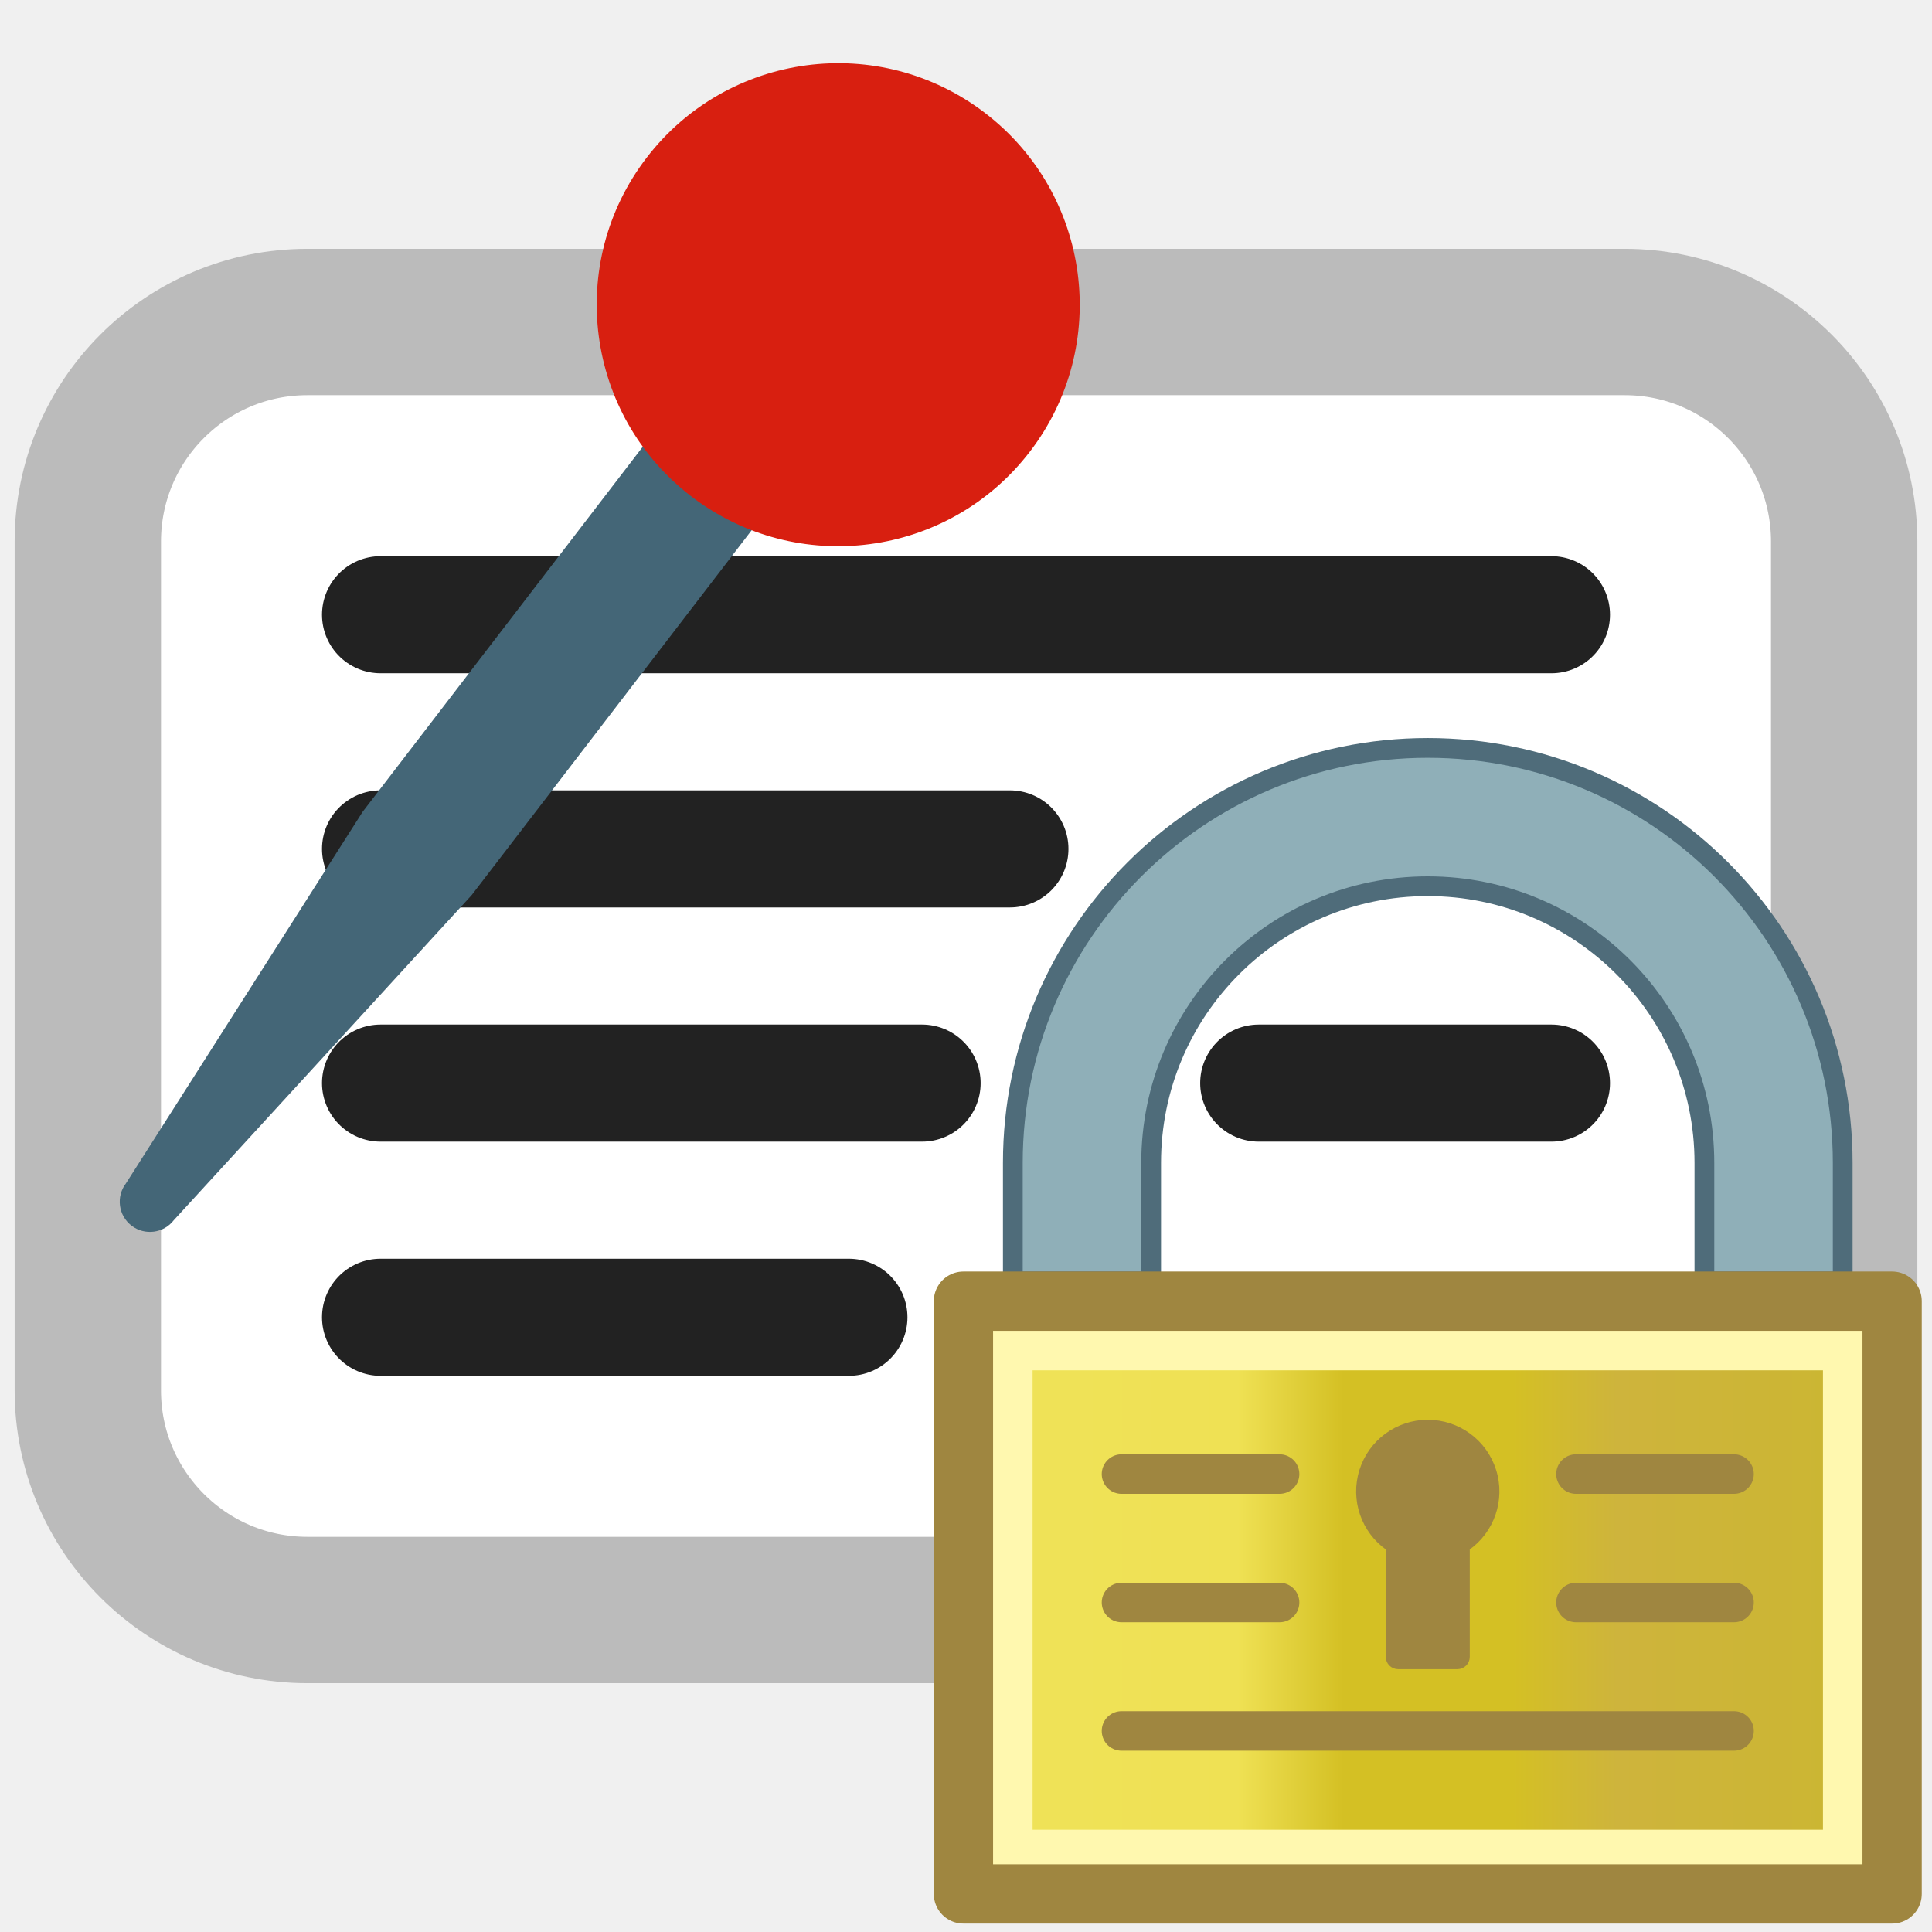
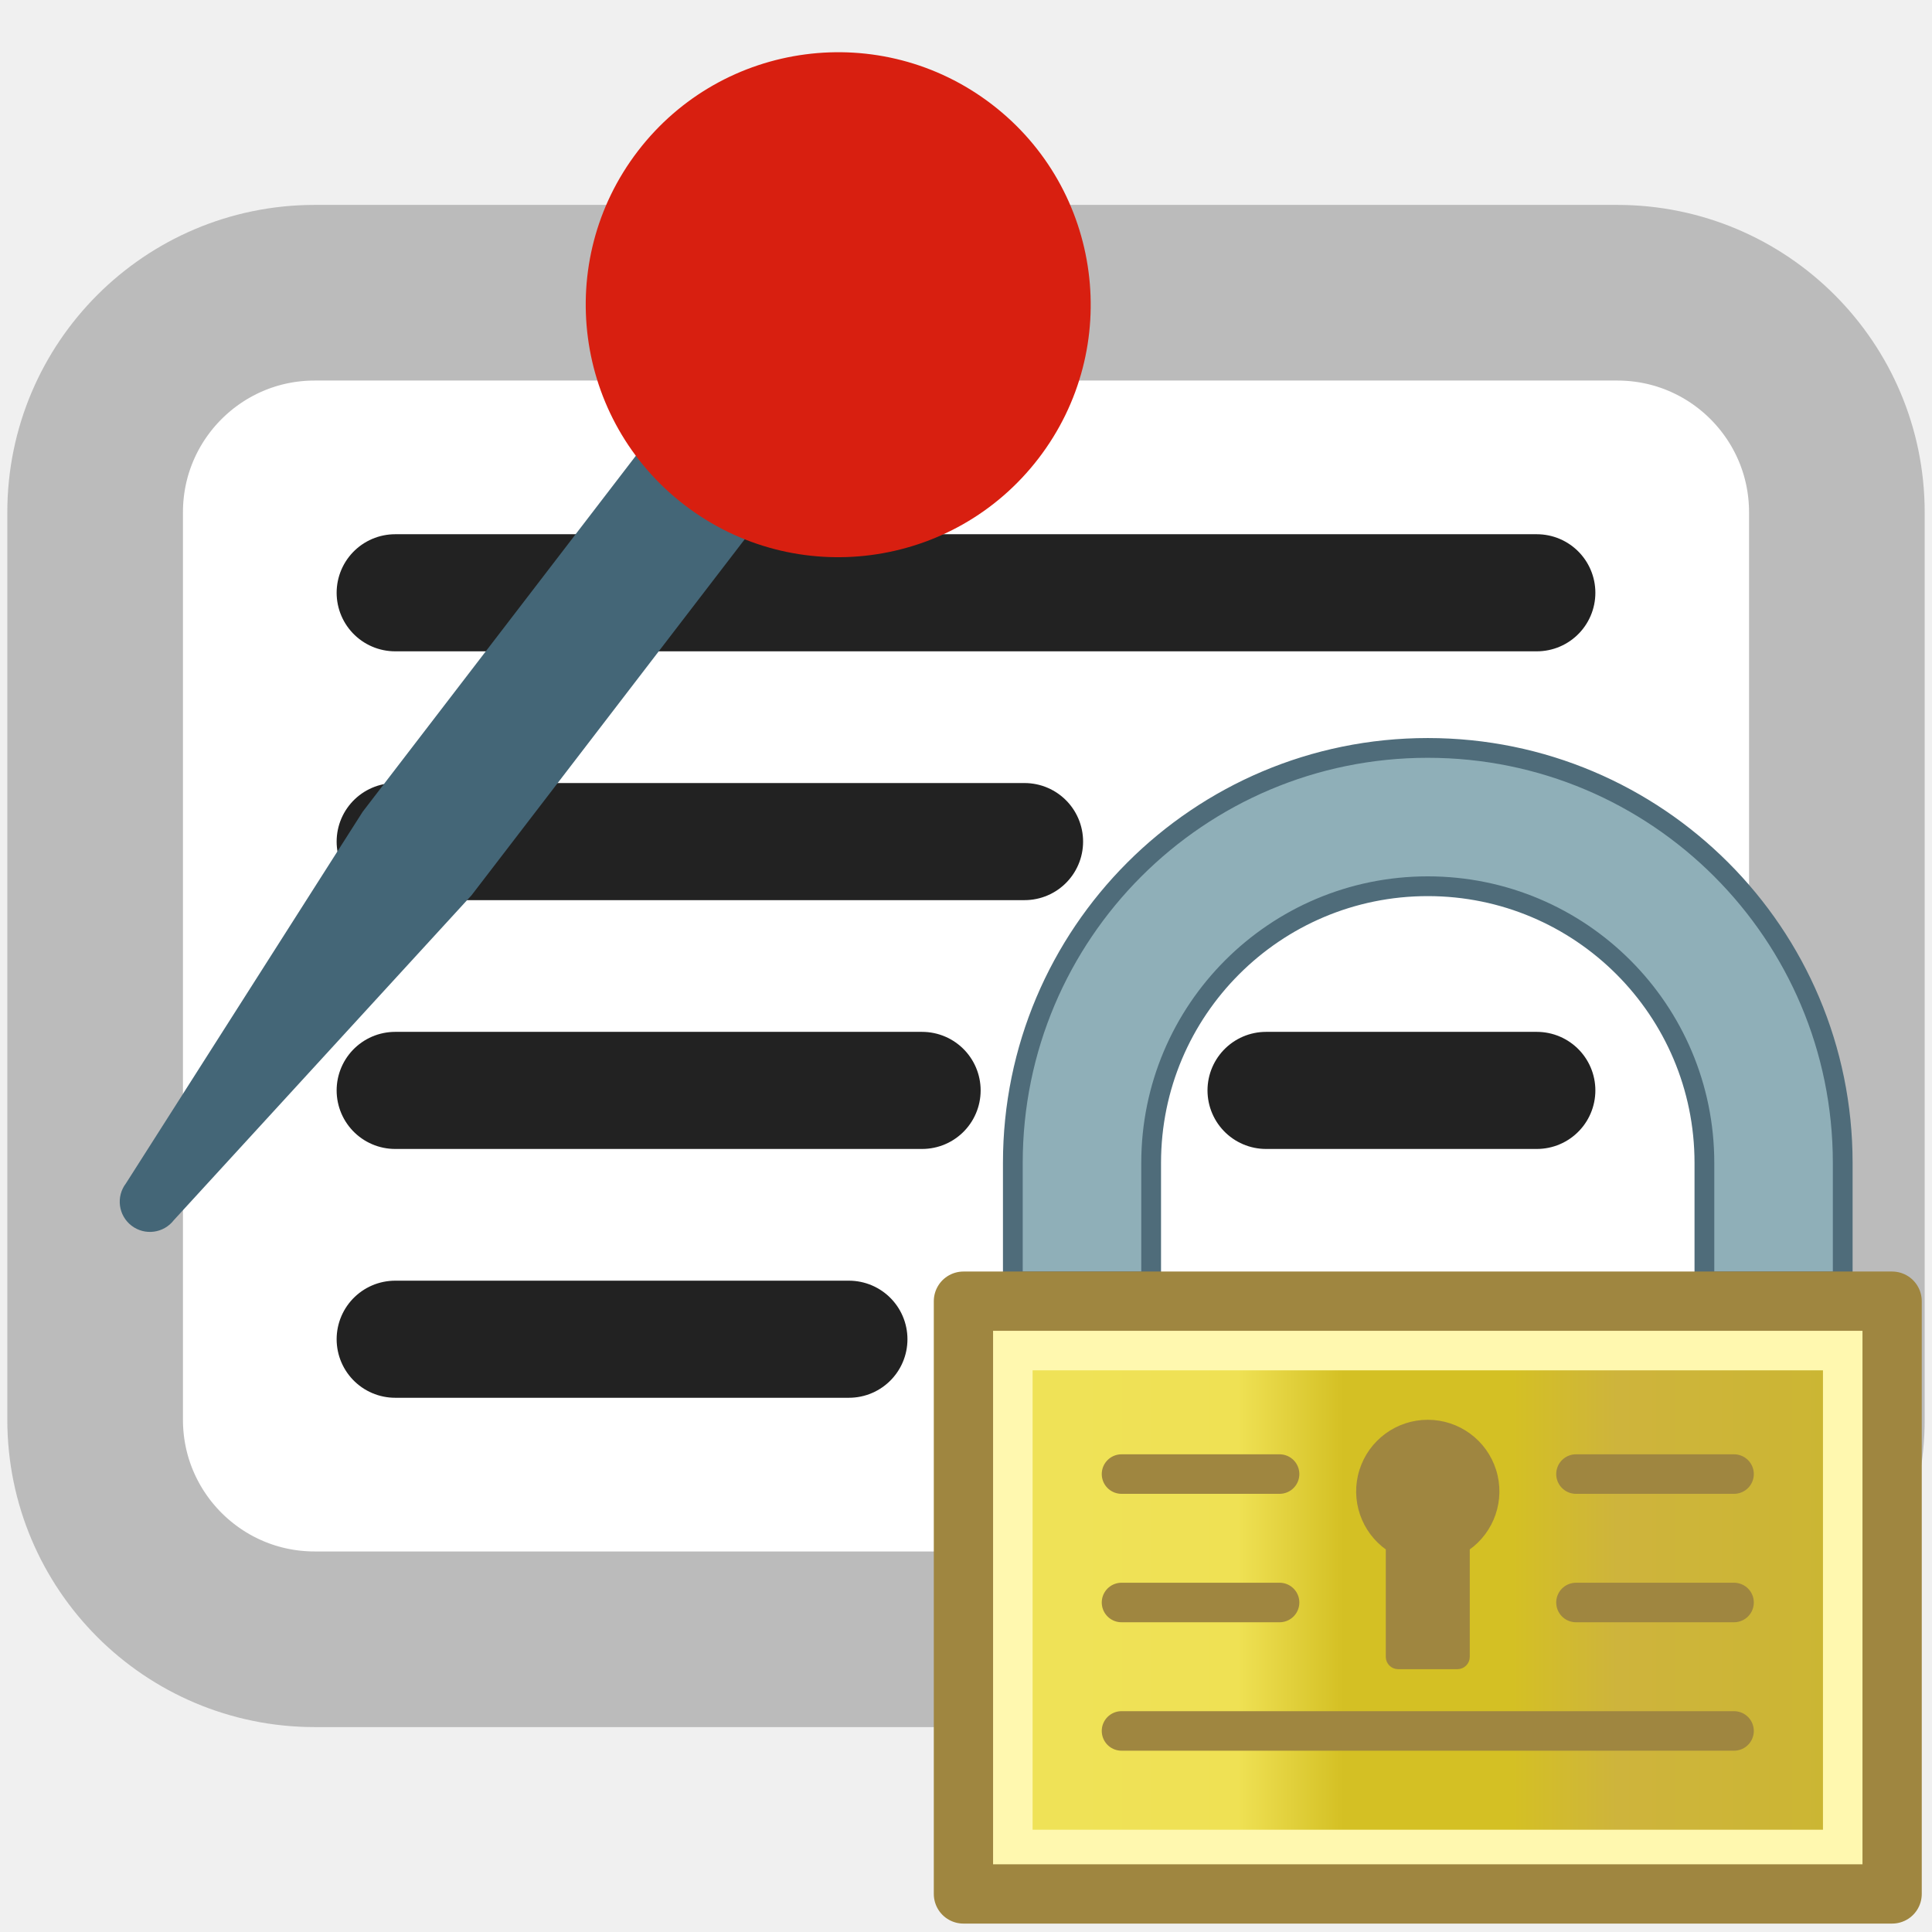
<svg xmlns="http://www.w3.org/2000/svg" width="264" height="264" viewBox="0 0 264 264">
  <defs>
    <linearGradient id="lockbody" x1="100%" y1="0%" x2="0%" y2="0%">
      <stop offset="0%" stop-color="#cbb632" />
      <stop offset="27.5%" stop-color="#ceb43c" />
      <stop offset="40%" stop-color="#d4c024" />
      <stop offset="60%" stop-color="#d4c024" />
      <stop offset="72.5%" stop-color="#efe154" />
      <stop offset="100%" stop-color="#efe258" />
    </linearGradient>
  </defs>
  <style type="text/css">
  
  svg { fill: transparent; }
-   #container { fill: #fff; stroke-width: 20; stroke: #bbb; stroke-linejoin: round; }
+   #container { fill: #fff; stroke-width: 24; stroke: #bbb; stroke-linejoin: round; }
  #lines { fill: none; stroke-width: 16; stroke: #222; stroke-linecap: round; }
  #pinhead { fill: #d81f10; stroke: none; }
  #pin { fill: #467; stroke-width: 1; stroke: #467; stroke-linejoin: round; }
  #lock-border { fill: none; stroke: #9f8640; stroke-width: 12; stroke-linejoin: round; }
  #lock-body { fill: url(#lockbody); stroke: #fff8af; stroke-width: 12; }
  #shackle { fill: #8fafb8; stroke-width: 4; stroke: #4f6c7a; }
  #key-hole { fill: #9f8640; stroke-width: 1; stroke: #9f8640; }
  #beads { fill: none; stroke-width: 8; stroke: #9f8640; stroke-linecap: round; }
  
 </style>
  <g>
-     <path id="container" d="M12,74 a30 30, 0, 0, 1, 30,-30 h180 a30 30, 0, 0, 1, 30,30 v116 a30 30, 0, 0, 1, -30,30 h-180 a30 30, 0, 0, 1, -30,-30 z" />
-     <path id="lines" d="M52,84 h160 m-160,32 h86 m-86,32 h74 m46,0 h40 m-160,32 h64" />
+     <path id="container" d="M13,70 a30 30, 0, 0, 1, 30,-30 h178 a30 30, 0, 0, 1, 30,30 v124 a30 30, 0, 0, 1, -30,30 h-178 a30 30, 0, 0, 1, -30,-30 z" />
+     <path id="lines" d="M54,81 h156 m-156,34 h86 m-86,34 h72 m47,0 h37 m-156,34 h62" />
  </g>
  <g id="sticky-pin" transform="translate(57,-46) scale(0.75) rotate(37.5)" transform-origin="center">
    <path id="pin" d="M120,82 v 90 l7,80 a5 5, 0, 0, 0, 10,0 l7,-80 v-90 z" />
-     <circle id="pinhead" cx="132" cy="46" r="44" />
+     <circle id="pinhead" cx="132" cy="46" r="46" />
  </g>
  <g id="lock-closed" transform="translate(106, 86) scale(0.675)">
    <path id="shackle" d="M76,132 h-28 v-24 a 84 84, 0, 0, 1, 168,0 v24 h-28 v-24  a 56 56 , 0, 0, 0, -112,0 z" />
    <rect id="lock-body" x="46" y="144" width="172" height="105" />
    <rect id="lock-border" x="38" y="136" width="188" height="120" />
    <path id="key-hole" d="M 138,210 a 2 2, 0, 0, 0 2,-2 v -22 a 14 14, 0, 1, 0, -16,0 v 22 a 2 2, 0, 0, 0 2,2 z" />
    <path id="beads" d="M 70,171 h 32 m 60,0 h 32 m -124,26 h 32 m 60,0 h 32 m -124,26 h 124" />
  </g>
</svg>
